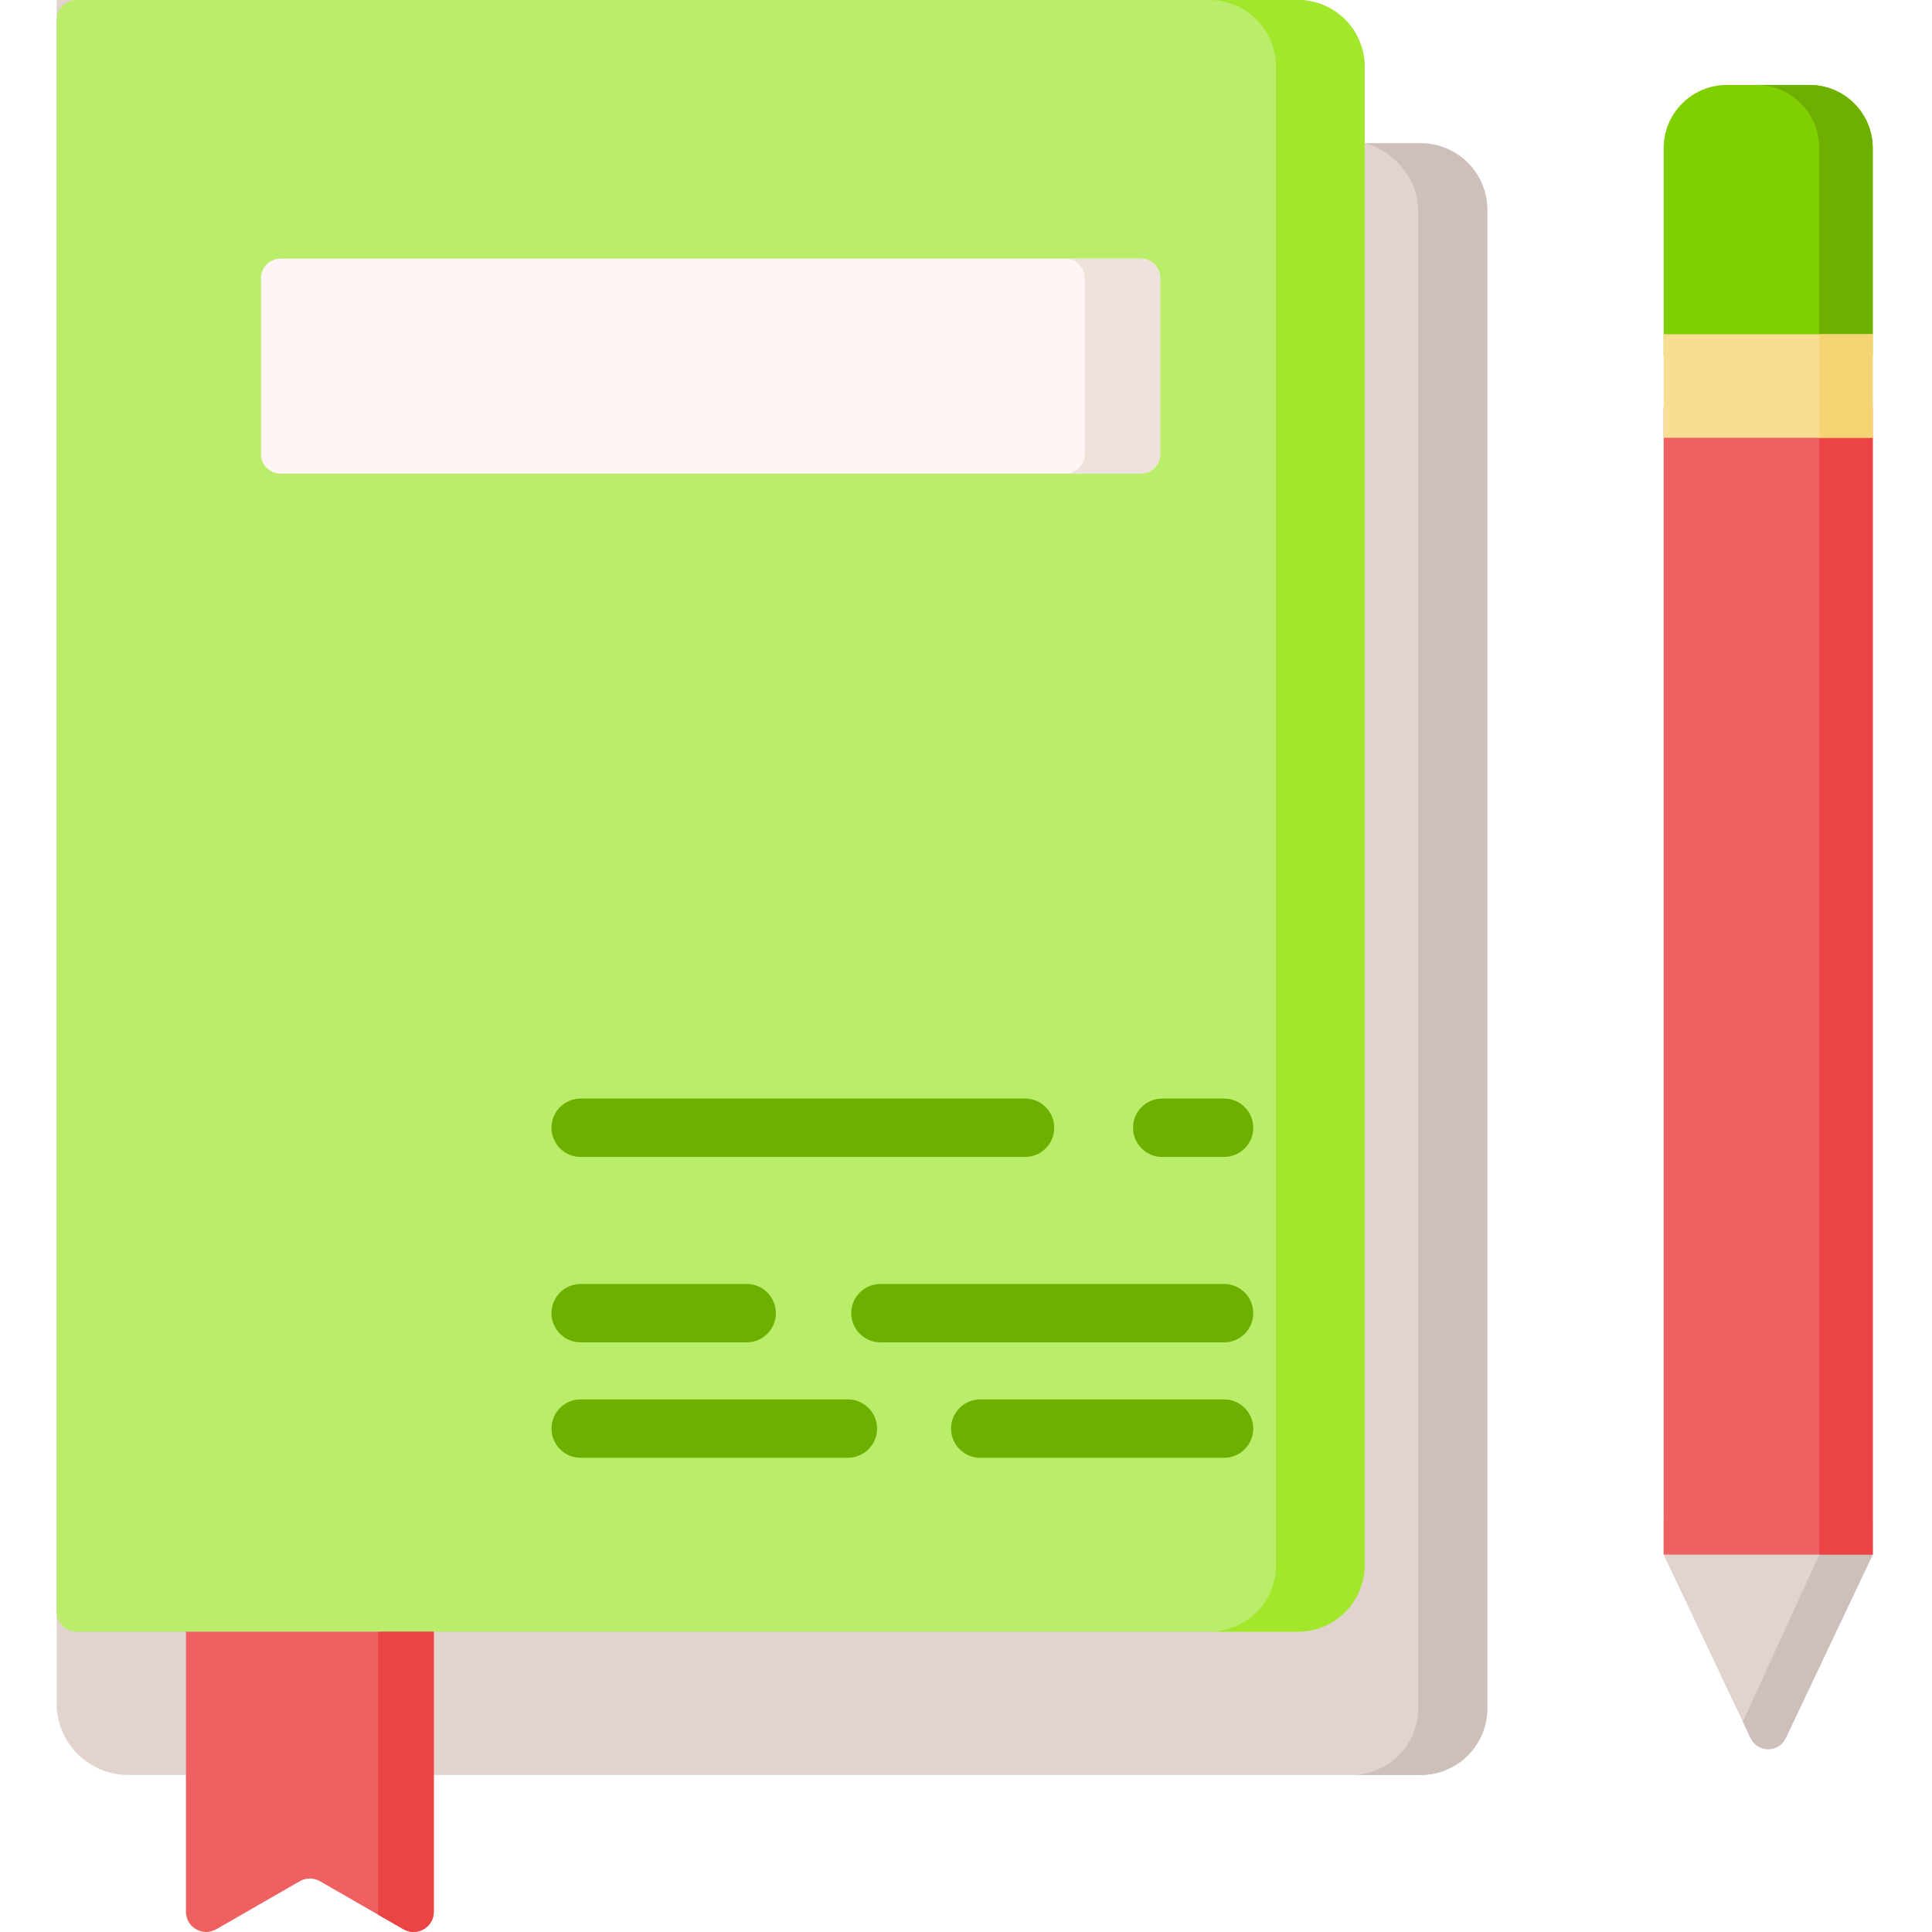
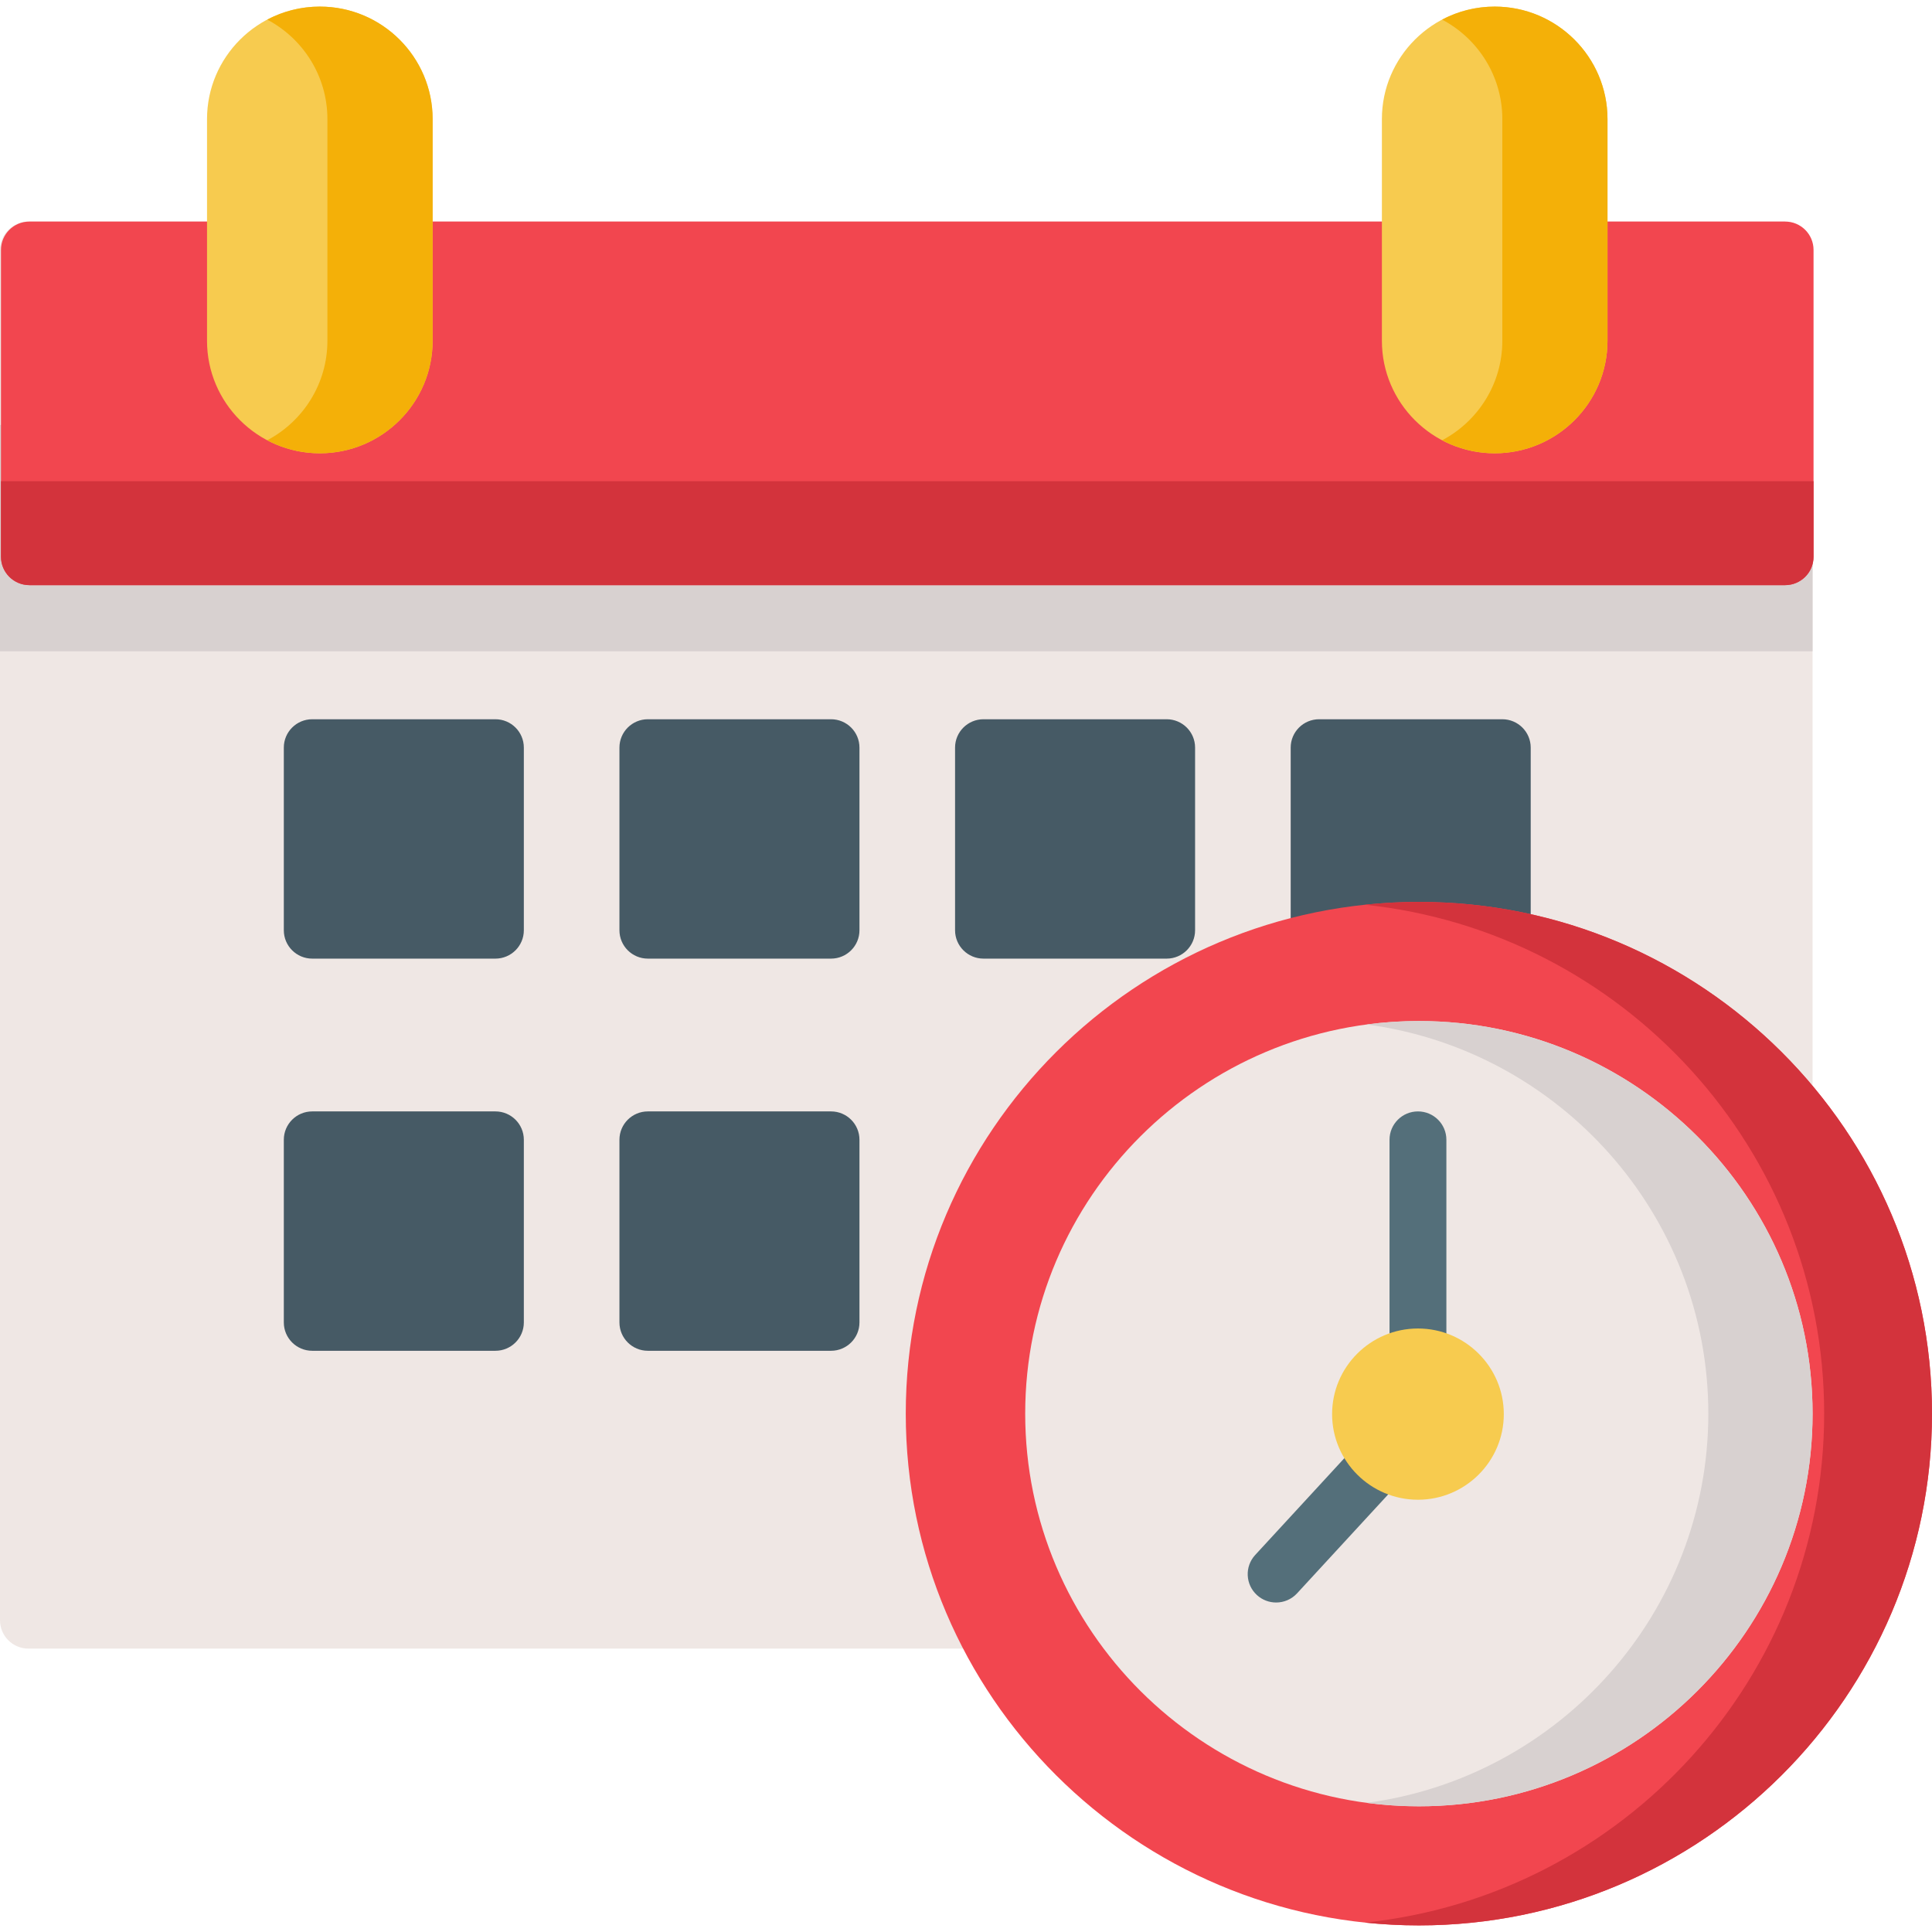
- <svg xmlns="http://www.w3.org/2000/svg" height="512pt" viewBox="-15 0 512 512.001" width="512pt">
-   <path d="m361.492 37.969h-14.863v-20.301c0-9.758-7.91-17.668-17.668-17.668h-328.961v432.418 18.984c0 10.484 8.5 18.984 18.984 18.984h342.508c9.758 0 17.668-7.91 17.668-17.668v-397.082c0-9.758-7.91-17.668-17.668-17.668zm0 0" fill="#e1d3ce" />
-   <path d="m379.156 55.633v397.086c0 9.762-7.91 17.664-17.66 17.664h-18.336c9.762 0 17.672-7.902 17.672-17.664v-397.086c0-8.293-6.5-15.762-14.207-17.66h14.867c9.75 0 17.664 7.902 17.664 17.66zm0 0" fill="#cdbfba" />
-   <path d="m328.961 432.418h-323.688c-2.91 0-5.273-2.359-5.273-5.273v-421.871c0-2.914 2.359-5.273 5.273-5.273h323.688c9.758 0 17.668 7.91 17.668 17.668v397.086c0 9.754-7.91 17.664-17.668 17.664zm0 0" fill="#baed6a" />
-   <path d="m346.629 17.668v397.086c0 9.758-7.914 17.66-17.664 17.66h-23.473c9.762 0 17.664-7.902 17.664-17.66v-397.086c0-9.762-7.902-17.664-17.664-17.664h23.473c9.75 0 17.664 7.902 17.664 17.664zm0 0" fill="#a3e72d" />
-   <path d="m287.301 125.496h-227.973c-2.852 0-5.16-2.312-5.16-5.16v-46.637c0-2.848 2.309-5.156 5.16-5.156h227.973c2.848 0 5.16 2.309 5.16 5.156v46.637c0 2.852-2.312 5.16-5.16 5.16zm0 0" fill="#fff5f5" />
-   <path d="m292.461 73.699v46.633c0 2.859-2.309 5.16-5.156 5.16h-20c2.848 0 5.16-2.301 5.16-5.16v-46.633c0-2.848-2.312-5.16-5.16-5.16h20c2.848 0 5.156 2.312 5.156 5.16zm0 0" fill="#efe2dd" />
-   <path d="m481.297 402.816h-55.414v9.164l23.047 48.629c1.863 3.93 7.461 3.93 9.324 0l23.043-48.629zm0 0" fill="#e1d3ce" />
-   <path d="m481.297 411.977-23.051 48.637c-1.855 3.93-7.457 3.93-9.316 0l-2.043-4.324 20.246-44.309zm0 0" fill="#cdbfba" />
-   <path d="m425.883 107.816h55.414v304.164h-55.414zm0 0" fill="#ef6161" />
-   <path d="m467.133 115.504h14.164v296.477h-14.164zm0 0" fill="#ea4444" />
-   <path d="m481.297 94.258h-55.414v-54.992c0-9.254 7.5-16.754 16.754-16.754h21.91c9.25 0 16.75 7.5 16.75 16.754zm0 0" fill="#80cf00" />
-   <path d="m481.297 39.262v49.324h-14.164v-49.324c0-9.246-7.504-16.746-16.758-16.746h14.176c9.246 0 16.746 7.5 16.746 16.746zm0 0" fill="#6db000" />
-   <path d="m425.883 88.586h55.414v27.426h-55.414zm0 0" fill="#f7de92" />
-   <path d="m467.133 88.586h14.164v27.426h-14.164zm0 0" fill="#f5d573" />
-   <path d="m67.121 432.418h-32.84v74.219c0 4.117 4.453 6.691 8.023 4.641l22.145-12.738c1.652-.953 3.688-.953 5.34 0l22.145 12.738c3.57 2.051 8.027-.523 8.027-4.641v-74.219zm0 0" fill="#ef6161" />
-   <path d="m99.953 432.414v74.223c0 4.117-4.445 6.695-8.016 4.645l-6.82-3.922c.031-.238.055-.477.055-.723v-74.223zm0 0" fill="#ea4444" />
-   <g fill="#6db000">
-     <path d="m264.379 298.867c0-4.273-3.465-7.738-7.738-7.738h-117.754c-4.273 0-7.738 3.465-7.738 7.738 0 4.273 3.465 7.738 7.738 7.738h117.754c4.273 0 7.738-3.465 7.738-7.738zm0 0" />
-     <path d="m309.387 291.129h-16.379c-4.273 0-7.738 3.465-7.738 7.738 0 4.273 3.465 7.738 7.738 7.738h16.379c4.273 0 7.738-3.465 7.738-7.738 0-4.273-3.465-7.738-7.738-7.738zm0 0" />
-     <path d="m138.887 340.262c-4.273 0-7.738 3.465-7.738 7.738s3.465 7.738 7.738 7.738h43.988c4.273 0 7.734-3.465 7.734-7.738s-3.461-7.738-7.734-7.738zm0 0" />
-     <path d="m309.387 340.262h-91.059c-4.273 0-7.738 3.465-7.738 7.738s3.465 7.738 7.738 7.738h91.059c4.273 0 7.738-3.465 7.738-7.738s-3.465-7.738-7.738-7.738zm0 0" />
-     <path d="m209.699 370.855h-70.812c-4.273 0-7.738 3.465-7.738 7.738s3.465 7.738 7.738 7.738h70.812c4.273 0 7.738-3.465 7.738-7.738-.004-4.273-3.465-7.738-7.738-7.738zm0 0" />
-     <path d="m309.387 370.855h-64.609c-4.273 0-7.738 3.465-7.738 7.738s3.465 7.738 7.738 7.738h64.609c4.273 0 7.738-3.465 7.738-7.738s-3.465-7.738-7.738-7.738zm0 0" />
+ <svg xmlns="http://www.w3.org/2000/svg" version="1.1" id="Layer_1" x="0px" y="0px" viewBox="0 0 512 512" style="enable-background:new 0 0 512 512;" xml:space="preserve">
+   <path style="fill:#EFE7E4;" d="M472.815,58.715H418.47c-4.161,0-7.534,3.363-7.534,7.514v24.085c0,8.153-6.651,14.787-14.827,14.787  s-14.826-6.634-14.826-14.787V66.228c0-4.15-3.373-7.514-7.534-7.514H107.118c-4.161,0-7.534,3.363-7.534,7.514v24.085  c0,8.153-6.651,14.787-14.826,14.787s-14.826-6.634-14.826-14.787V66.228c0-4.15-3.373-7.514-7.534-7.514H7.534  C3.373,58.715,0,62.078,0,66.228v363.154c0,4.15,3.373,7.513,7.534,7.513h252.333c2.582,0,4.985-1.319,6.366-3.495  s1.548-4.905,0.443-7.234c-7.678-16.173-11.571-33.51-11.571-51.531c0-66.493,54.242-120.591,120.914-120.591  c34.92,0,68.133,15.063,91.122,41.328c2.065,2.361,5.382,3.194,8.321,2.094c2.94-1.1,4.888-3.904,4.888-7.035V66.228  C480.349,62.078,476.976,58.715,472.815,58.715z" />
+   <g>
+     <path style="fill:#465A65;" d="M131.288,190.608h-48.54c-4.161,0-7.534,3.363-7.534,7.514v48.409c0,4.15,3.373,7.514,7.534,7.514   h48.54c4.161,0,7.534-3.364,7.534-7.514v-48.409C138.821,193.971,135.448,190.608,131.288,190.608z" />
+     <path style="fill:#465A65;" d="M220.232,190.608h-48.54c-4.161,0-7.534,3.363-7.534,7.514v48.409c0,4.15,3.373,7.514,7.534,7.514   h48.54c4.161,0,7.534-3.364,7.534-7.514v-48.409C227.766,193.971,224.393,190.608,220.232,190.608z" />
+     <path style="fill:#465A65;" d="M309.176,190.608h-48.54c-4.161,0-7.534,3.363-7.534,7.514v48.409c0,4.15,3.373,7.514,7.534,7.514   h48.54c4.161,0,7.534-3.364,7.534-7.514v-48.409C316.71,193.971,313.337,190.608,309.176,190.608z" />
+     <path style="fill:#465A65;" d="M398.12,190.608h-48.54c-4.161,0-7.534,3.363-7.534,7.514v48.409c0,4.15,3.373,7.514,7.534,7.514   h48.54c4.161,0,7.534-3.364,7.534-7.514v-48.409C405.654,193.971,402.281,190.608,398.12,190.608z" />
+     <path style="fill:#465A65;" d="M131.288,294.535h-48.54c-4.161,0-7.534,3.363-7.534,7.513v48.41c0,4.15,3.373,7.513,7.534,7.513   h48.54c4.161,0,7.534-3.363,7.534-7.513v-48.41C138.821,297.899,135.448,294.535,131.288,294.535z" />
+     <path style="fill:#465A65;" d="M220.232,294.535h-48.54c-4.161,0-7.534,3.363-7.534,7.513v48.41c0,4.15,3.373,7.513,7.534,7.513   h48.54c4.161,0,7.534-3.363,7.534-7.513v-48.41C227.766,297.899,224.393,294.535,220.232,294.535z" />
  </g>
+   <rect y="112.61" style="fill:#D8D1D0;" width="480.35" height="59.985" />
+   <path style="fill:#F2464F;" d="M473.074,58.715H418.47c-4.161,0-7.534,3.363-7.534,7.514v24.085c0,8.153-6.651,14.787-14.827,14.787  s-14.826-6.634-14.826-14.787V66.228c0-4.15-3.373-7.514-7.534-7.514H107.118c-4.161,0-7.534,3.363-7.534,7.514v24.085  c0,8.153-6.651,14.787-14.826,14.787s-14.826-6.634-14.826-14.787V66.228c0-4.15-3.373-7.514-7.534-7.514H7.793  c-4.161,0-7.534,3.363-7.534,7.514v81.326c0,4.15,3.373,7.514,7.534,7.514h465.281c4.161,0,7.534-3.363,7.534-7.514V66.228  C480.608,62.078,477.235,58.715,473.074,58.715z" />
+   <path style="fill:#D3333C;" d="M0.259,127.518v20.036c0,4.15,3.373,7.514,7.534,7.514h465.281c4.161,0,7.534-3.363,7.534-7.514  v-20.036C480.608,127.518,0.259,127.518,0.259,127.518z" />
+   <path style="fill:#F7CB4F;" d="M84.757,1.748c-16.483,0-29.894,13.375-29.894,29.814v58.751c0,16.44,13.41,29.814,29.894,29.814  c16.483,0,29.894-13.375,29.894-29.814V31.562C114.651,15.123,101.241,1.748,84.757,1.748z" />
+   <path style="fill:#F4B008;" d="M84.757,1.748c-5.033,0-9.777,1.252-13.942,3.453c9.477,5.006,15.951,14.942,15.951,26.361v58.751  c0,11.42-6.474,21.355-15.951,26.362c4.166,2.201,8.909,3.453,13.942,3.453c16.483,0,29.894-13.375,29.894-29.814V31.562  C114.651,15.123,101.241,1.748,84.757,1.748z" />
+   <path style="fill:#F7CB4F;" d="M396.11,1.748c-16.483,0-29.893,13.375-29.893,29.814v58.751c0,16.44,13.411,29.814,29.894,29.814  s29.893-13.375,29.893-29.814V31.562C426.004,15.123,412.593,1.748,396.11,1.748z" />
+   <path style="fill:#F4B008;" d="M396.11,1.748c-5.031,0-9.772,1.251-13.936,3.45c9.48,5.005,15.958,14.942,15.958,26.365v58.751  c0,11.422-6.477,21.36-15.957,26.365c4.164,2.199,8.906,3.45,13.936,3.45c16.483,0,29.893-13.375,29.893-29.814V31.562  C426.004,15.123,412.593,1.748,396.11,1.748z" />
+   <path style="fill:#F2464F;" d="M376.018,239.017c-74.98,0-135.981,60.838-135.981,135.618c0,74.779,61.001,135.617,135.981,135.617  c74.981,0,135.982-60.838,135.982-135.617C512,299.855,450.999,239.017,376.018,239.017z" />
+   <path style="fill:#D3333C;" d="M376.018,239.017c-4.826,0-9.592,0.256-14.289,0.748c68.289,7.145,121.693,64.903,121.693,134.87  c0,69.966-53.403,127.724-121.693,134.869c4.697,0.491,9.463,0.748,14.289,0.748c74.981,0,135.982-60.838,135.982-135.617  C512,299.855,450.999,239.017,376.018,239.017z" />
+   <path style="fill:#EFE7E4;" d="M376.018,270.584c-57.528,0-104.33,46.678-104.33,104.051s46.803,104.051,104.33,104.051  c57.528,0,104.331-46.678,104.331-104.051S433.546,270.584,376.018,270.584z" />
+   <path style="fill:#D8D1D0;" d="M376.018,270.584c-4.682,0-9.291,0.315-13.812,0.914c51.023,6.76,90.519,50.434,90.519,103.138  s-39.496,96.377-90.519,103.138c4.52,0.599,9.13,0.914,13.812,0.914c57.528,0,104.331-46.678,104.331-104.051  C480.349,317.261,433.546,270.584,376.018,270.584z" />
+   <g>
+     <path style="fill:#546F7A;" d="M375.772,367.091c-4.161,0-7.534-3.363-7.534-7.513v-57.529c0-4.15,3.373-7.513,7.534-7.513   s7.534,3.363,7.534,7.513v57.529C383.305,363.728,379.932,367.091,375.772,367.091z" />
+     <path style="fill:#546F7A;" d="M338.187,424.681c-1.822,0-3.648-0.654-5.095-1.98c-3.065-2.808-3.266-7.56-0.451-10.617   l28.121-30.529c2.814-3.056,7.581-3.257,10.644-0.45c3.064,2.808,3.266,7.561,0.451,10.617l-28.121,30.529   C342.251,423.863,340.222,424.681,338.187,424.681z" />
+   </g>
+   <path style="fill:#F7CB4F;" d="M375.772,352.064c-12.545,0-22.752,10.18-22.752,22.691c0,12.512,10.207,22.691,22.752,22.691  s22.752-10.179,22.752-22.691C398.523,362.244,388.317,352.064,375.772,352.064z" />
+   <g>
+ </g>
+   <g>
+ </g>
+   <g>
+ </g>
+   <g>
+ </g>
+   <g>
+ </g>
+   <g>
+ </g>
+   <g>
+ </g>
+   <g>
+ </g>
+   <g>
+ </g>
+   <g>
+ </g>
+   <g>
+ </g>
+   <g>
+ </g>
+   <g>
+ </g>
+   <g>
+ </g>
+   <g>
+ </g>
</svg>
